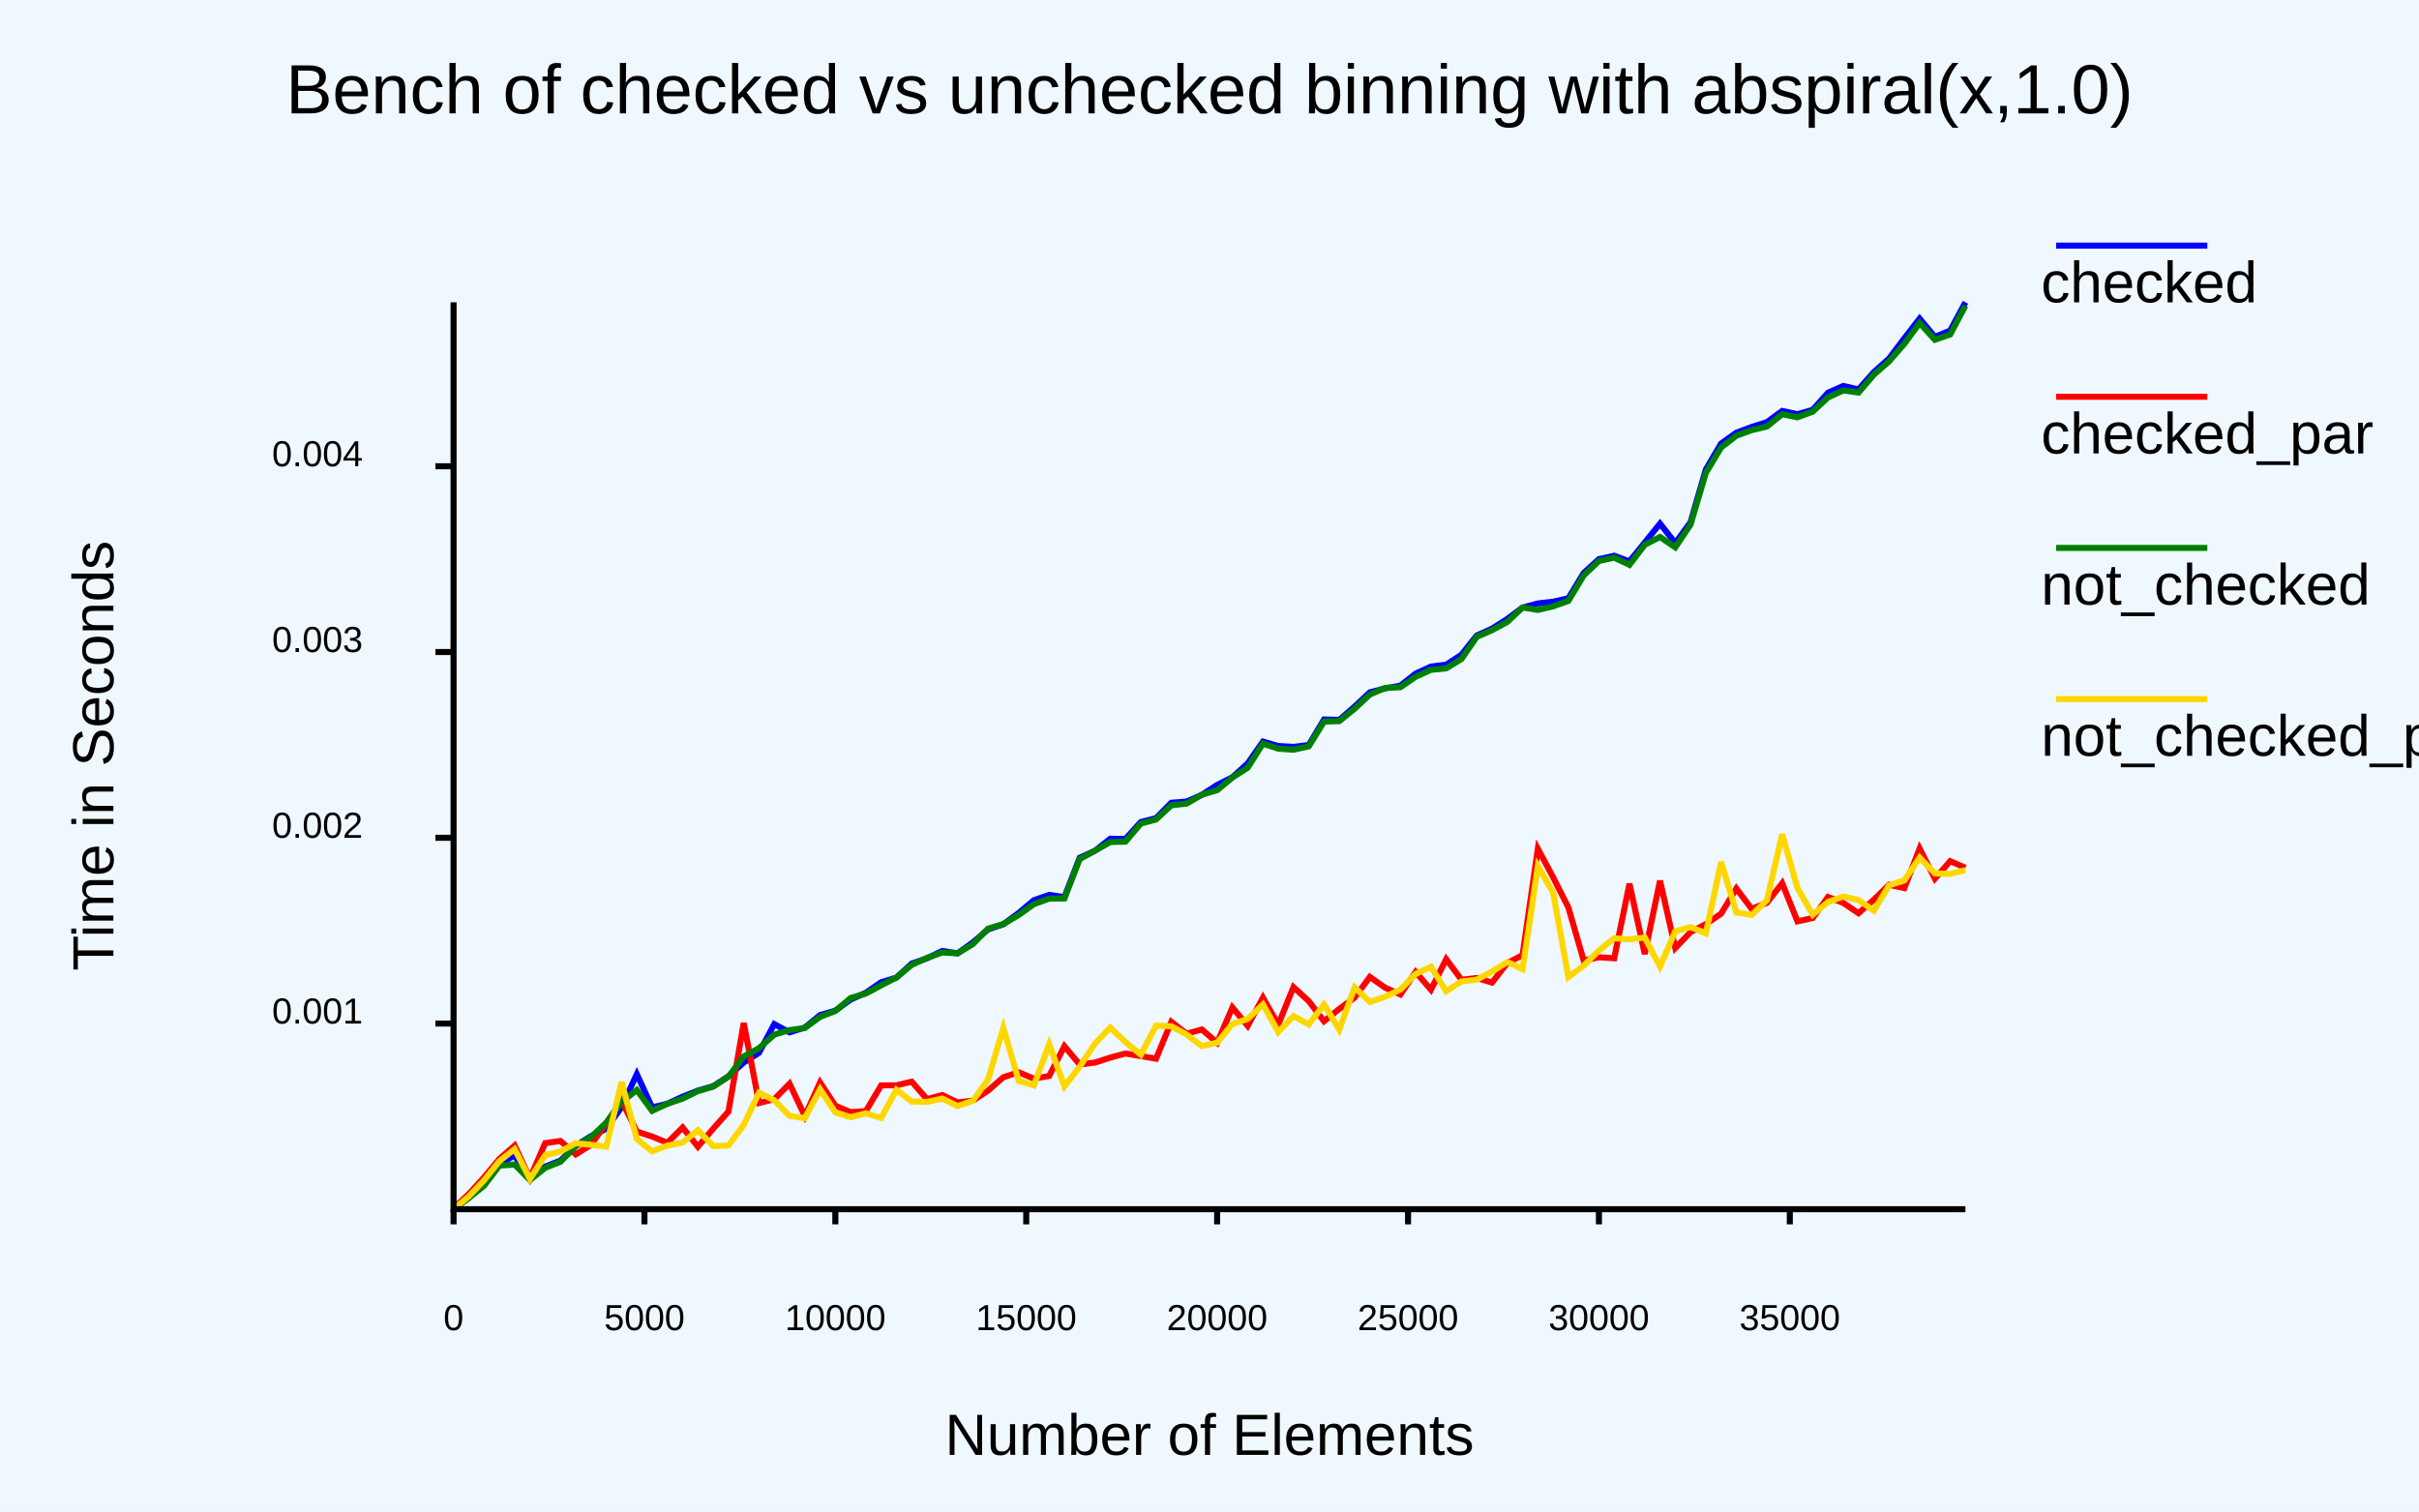
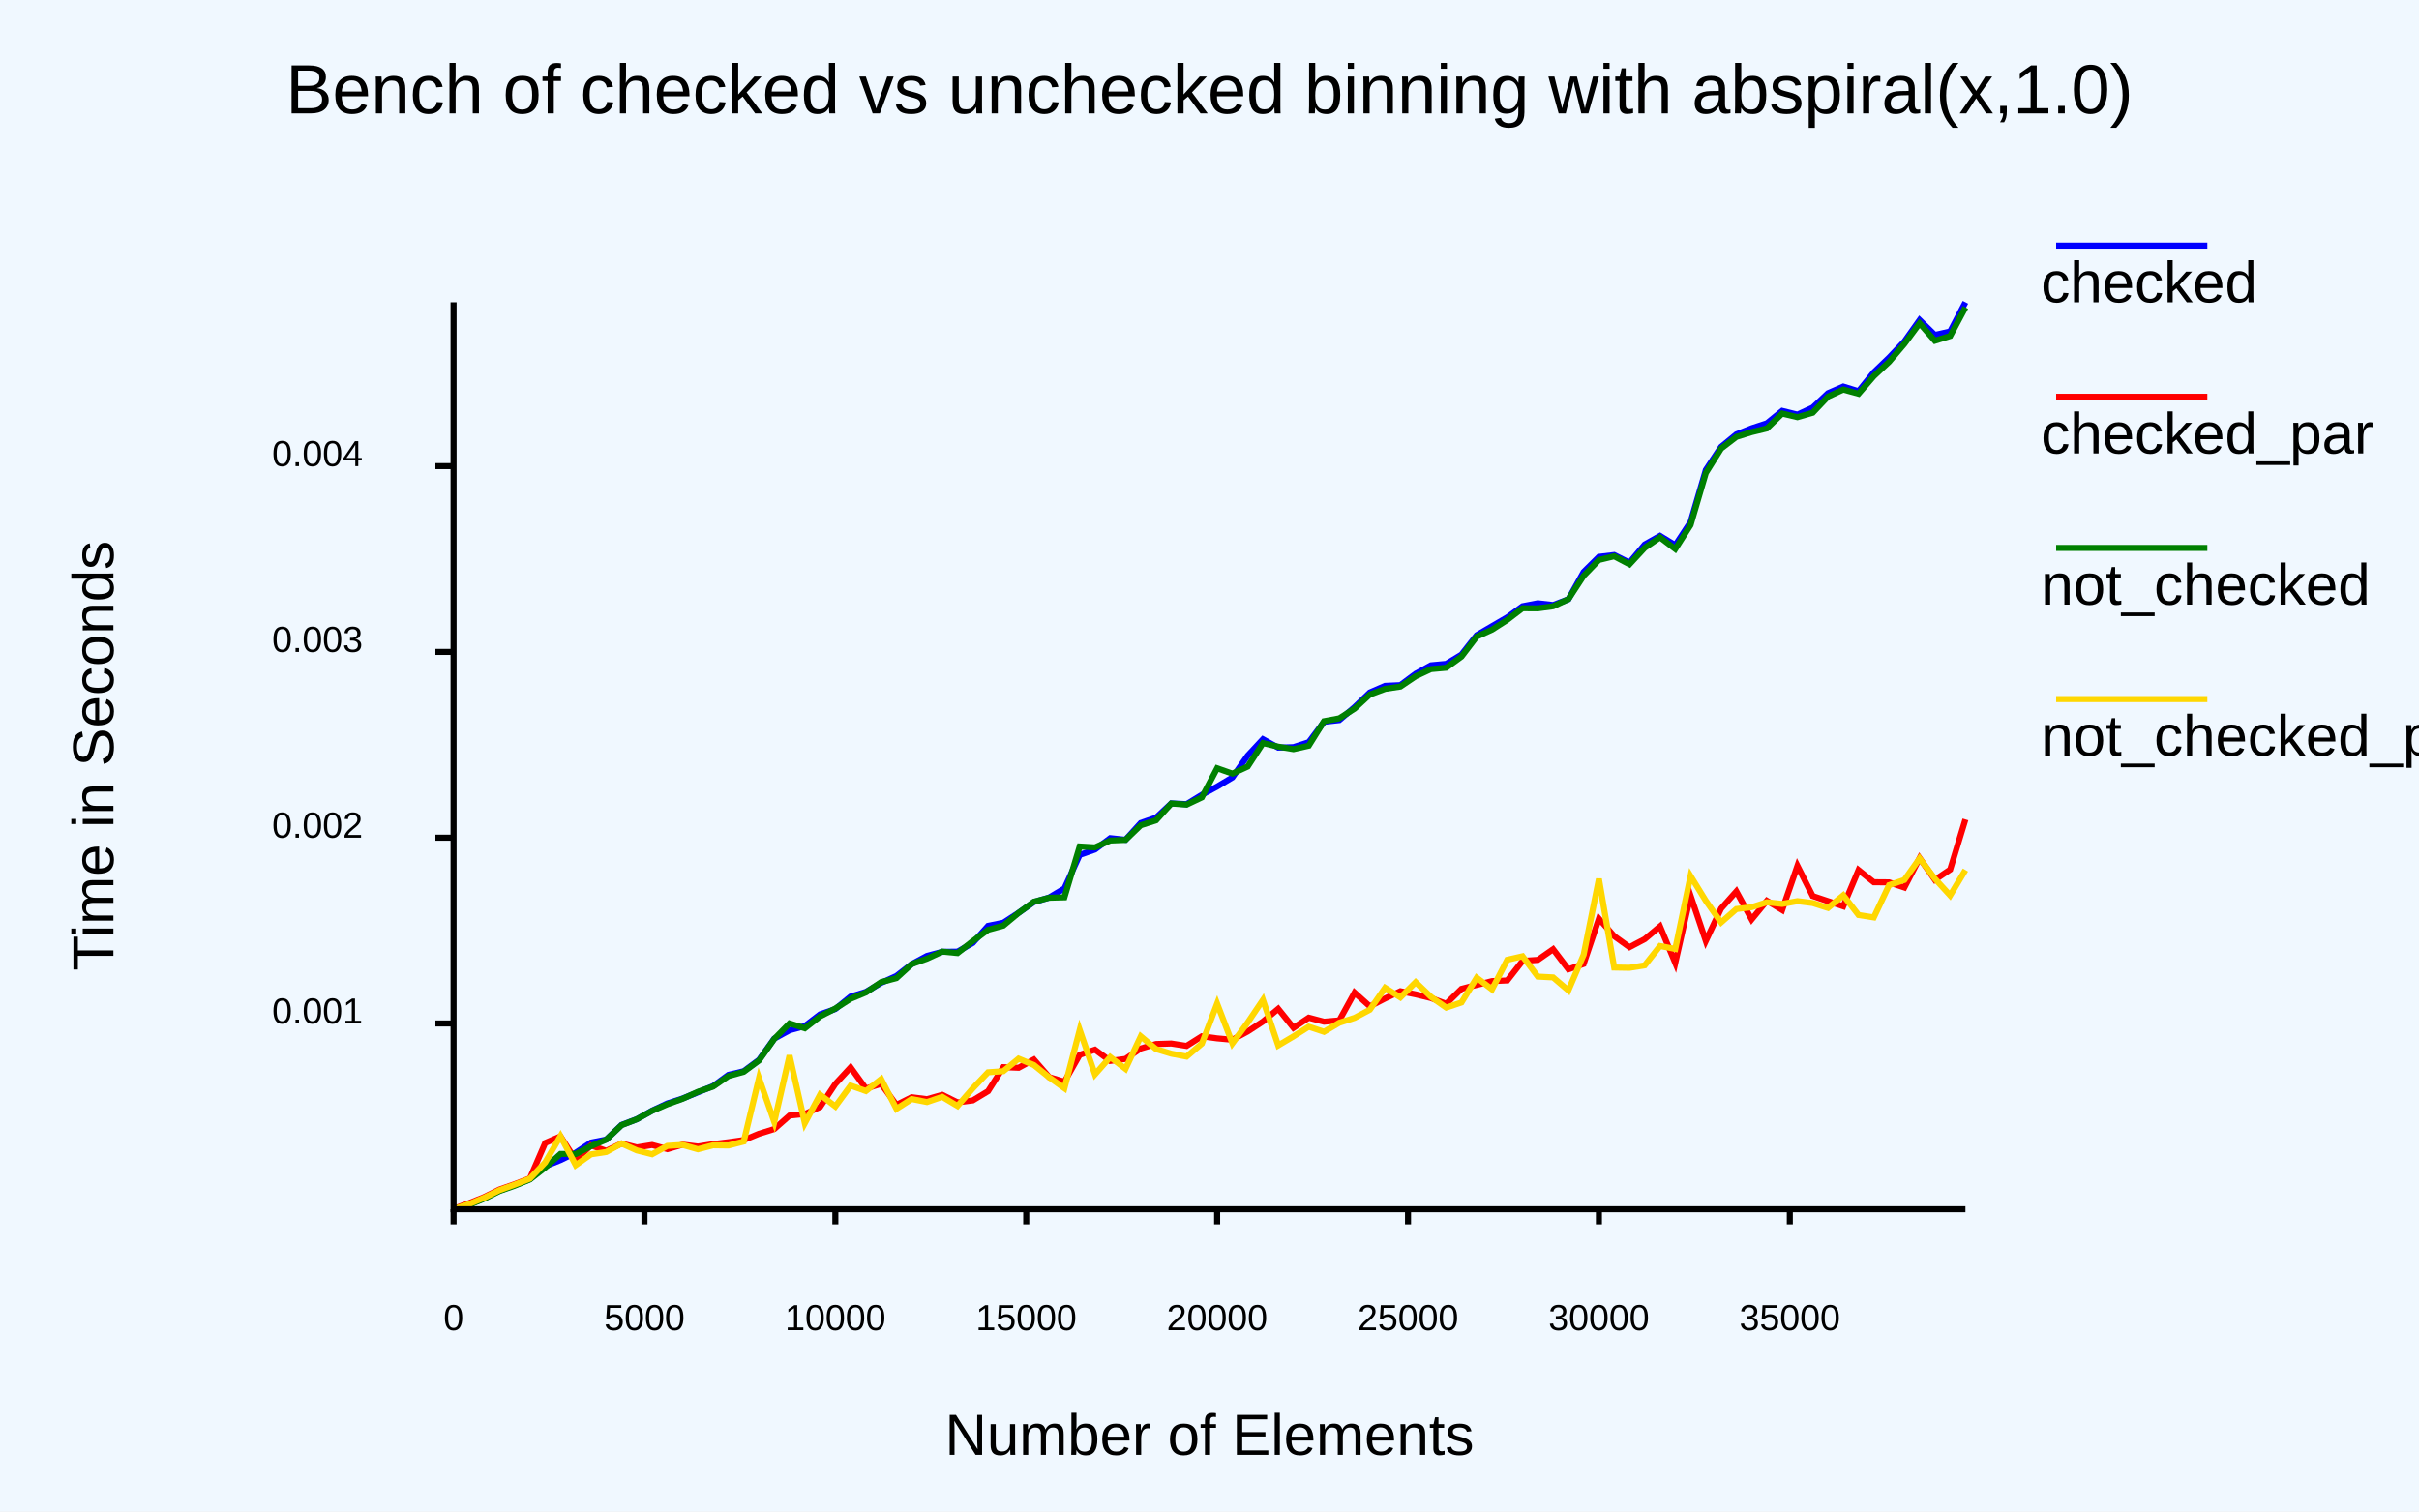
<svg xmlns="http://www.w3.org/2000/svg" class="poloto" height="500" viewBox="0 0 800 500" width="800">
  <rect class="poloto_background" fill="white" height="500" width="800" x="0" y="0" />
  <style>
.poloto {
font-family: "Arial";
stroke-width:2;
}
.poloto_text{fill: var(--poloto_fg_color,black);  }
.poloto_axis_lines{stroke: var(--poloto_fg_color,black);stoke-width:3;fill:none}
.poloto_background{fill: var(--poloto_bg_color,aliceblue); }
.poloto0stroke{stroke:  var(--poloto_color0,blue); }
.poloto1stroke{stroke:  var(--poloto_color1,red); }
.poloto2stroke{stroke:  var(--poloto_color2,green); }
.poloto3stroke{stroke:  var(--poloto_color3,gold); }
.poloto4stroke{stroke:  var(--poloto_color4,aqua); }
.poloto5stroke{stroke:  var(--poloto_color5,brown); }
.poloto6stroke{stroke:  var(--poloto_color6,lime); }
.poloto7stroke{stroke:  var(--poloto_color7,chocolate); }
.poloto0fill{fill:var(--poloto_color0,blue);}
.poloto1fill{fill:var(--poloto_color1,red);}
.poloto2fill{fill:var(--poloto_color2,green);}
.poloto3fill{fill:var(--poloto_color3,gold);}
.poloto4fill{fill:var(--poloto_color4,aqua);}
.poloto5fill{fill:var(--poloto_color5,brown);}
.poloto6fill{fill:var(--poloto_color6,lime);}
.poloto7fill{fill:var(--poloto_color7,chocolate);}
</style>
  <line class="poloto_axis_lines" stroke="black" x1="150" x2="150" y1="400" y2="405" />
  <text alignment-baseline="start" class="poloto_text" text-anchor="middle" x="150" y="440">
0
</text>
  <line class="poloto_axis_lines" stroke="black" x1="213.131" x2="213.131" y1="400" y2="405" />
  <text alignment-baseline="start" class="poloto_text" text-anchor="middle" x="213.131" y="440">
5000
</text>
  <line class="poloto_axis_lines" stroke="black" x1="276.263" x2="276.263" y1="400" y2="405" />
  <text alignment-baseline="start" class="poloto_text" text-anchor="middle" x="276.263" y="440">
10000
</text>
  <line class="poloto_axis_lines" stroke="black" x1="339.394" x2="339.394" y1="400" y2="405" />
  <text alignment-baseline="start" class="poloto_text" text-anchor="middle" x="339.394" y="440">
15000
</text>
  <line class="poloto_axis_lines" stroke="black" x1="402.525" x2="402.525" y1="400" y2="405" />
  <text alignment-baseline="start" class="poloto_text" text-anchor="middle" x="402.525" y="440">
20000
</text>
  <line class="poloto_axis_lines" stroke="black" x1="465.657" x2="465.657" y1="400" y2="405" />
  <text alignment-baseline="start" class="poloto_text" text-anchor="middle" x="465.657" y="440">
25000
</text>
  <line class="poloto_axis_lines" stroke="black" x1="528.788" x2="528.788" y1="400" y2="405" />
  <text alignment-baseline="start" class="poloto_text" text-anchor="middle" x="528.788" y="440">
30000
</text>
  <line class="poloto_axis_lines" stroke="black" x1="591.919" x2="591.919" y1="400" y2="405" />
  <text alignment-baseline="start" class="poloto_text" text-anchor="middle" x="591.919" y="440">
35000
</text>
-   <line class="poloto_axis_lines" stroke="black" x1="150" x2="144" y1="338.581" y2="338.581" />
-   <text alignment-baseline="middle" class="poloto_text" text-anchor="end" x="120" y="338.581">
+   <line class="poloto_axis_lines" stroke="black" x1="150" x2="144" y1="338.557" y2="338.557" />
+   <text alignment-baseline="middle" class="poloto_text" text-anchor="end" x="120" y="338.557">
0.001
</text>
-   <line class="poloto_axis_lines" stroke="black" x1="150" x2="144" y1="277.133" y2="277.133" />
-   <text alignment-baseline="middle" class="poloto_text" text-anchor="end" x="120" y="277.133">
+   <line class="poloto_axis_lines" stroke="black" x1="150" x2="144" y1="277.102" y2="277.102" />
+   <text alignment-baseline="middle" class="poloto_text" text-anchor="end" x="120" y="277.102">
0.002
</text>
-   <line class="poloto_axis_lines" stroke="black" x1="150" x2="144" y1="215.685" y2="215.685" />
-   <text alignment-baseline="middle" class="poloto_text" text-anchor="end" x="120" y="215.685">
+   <line class="poloto_axis_lines" stroke="black" x1="150" x2="144" y1="215.648" y2="215.648" />
+   <text alignment-baseline="middle" class="poloto_text" text-anchor="end" x="120" y="215.648">
0.003
</text>
-   <line class="poloto_axis_lines" stroke="black" x1="150" x2="144" y1="154.238" y2="154.238" />
-   <text alignment-baseline="middle" class="poloto_text" text-anchor="end" x="120" y="154.238">
+   <line class="poloto_axis_lines" stroke="black" x1="150" x2="144" y1="154.193" y2="154.193" />
+   <text alignment-baseline="middle" class="poloto_text" text-anchor="end" x="120" y="154.193">
0.004
</text>
  <text alignment-baseline="middle" class="poloto_text" font-size="large" text-anchor="start" x="675" y="100">
checked
</text>
  <line class="poloto0stroke" x1="680" x2="730" y1="81.25" y2="81.25" />
-   <polyline class="poloto0stroke" fill="none" points="150,399.924 155.05,396.149 160.101,391.297 165.152,384.88 170.202,382.301 175.253,389.842 180.303,385.899 185.354,383.925 190.404,378.99 195.455,375.818 200.505,373.376 205.556,366.226 210.606,355.32 215.657,366.335 220.707,365.097 225.758,362.763 230.808,360.766 235.859,359.316 240.909,356.037 245.96,351.477 251.01,348.258 256.061,338.775 261.111,341.479 266.162,339.912 271.212,335.782 276.263,334.305 281.313,330.656 286.364,328.378 291.414,324.909 296.465,323.389 301.515,318.744 306.566,317.01 311.616,314.561 316.667,315.358 321.717,311.753 326.768,307.447 331.818,305.725 336.869,302.032 341.919,297.776 346.97,296.026 352.02,296.763 357.071,283.737 362.121,281.432 367.172,277.446 372.222,277.509 377.273,271.925 382.323,270.631 387.374,265.542 392.424,265.141 397.475,262.92 402.525,259.647 407.576,257.107 412.626,252.535 417.677,245.316 422.727,246.775 427.778,247.068 432.828,246.443 437.879,238 442.929,238.129 447.98,233.746 453.03,229.02 458.081,227.707 463.131,226.805 468.182,222.834 473.232,220.492 478.283,219.867 483.333,216.569 488.384,210.226 493.434,207.939 498.485,204.738 503.535,200.979 508.586,199.618 513.636,199.026 518.687,197.91 523.737,189.554 528.788,184.966 533.838,183.838 538.889,185.705 543.939,179.477 548.99,173.205 554.04,179.648 559.091,172.754 564.141,155.316 569.192,146.712 574.242,143.123 579.293,141.241 584.343,139.64 589.394,135.931 594.444,137.024 599.495,135.555 604.545,129.909 609.596,127.667 614.646,128.824 619.697,123.104 624.747,118.601 629.798,111.904 634.848,105.392 639.899,111.45 644.949,109.362 650,100 " stroke="black" />
+   <polyline class="poloto0stroke" fill="none" points="150,399.957 155.05,398.482 160.101,396.378 165.152,393.861 170.202,392.032 175.253,390.068 180.303,385.797 185.354,383.743 190.404,381.307 195.455,377.955 200.505,376.964 205.556,372.118 210.606,370.22 215.657,367.378 220.707,365.007 225.758,363.36 230.808,361.319 235.859,359.25 240.909,355.556 245.96,354.34 251.01,350.6 256.061,343.559 261.111,340.797 266.162,339.409 271.212,335.542 276.263,333.772 281.313,329.658 286.364,328.111 291.414,325.114 296.465,322.839 301.515,318.912 306.566,316.21 311.616,314.857 316.667,314.797 321.717,311.913 326.768,306.271 331.818,305.232 336.869,301.946 341.919,298.388 346.97,296.901 352.02,293.891 357.071,282.791 362.121,281.02 367.172,277.256 372.222,277.792 377.273,272.236 382.323,270.481 387.374,265.751 392.424,266.006 397.475,262.916 402.525,260.19 407.576,257.171 412.626,249.959 417.677,244.534 422.727,247.31 427.778,247.154 432.828,245.514 437.879,238.775 442.929,238.197 447.98,233.908 453.03,229.065 458.081,226.871 463.131,226.639 468.182,222.877 473.232,220.078 478.283,219.604 483.333,216.547 488.384,210.101 493.434,207.146 498.485,204.201 503.535,200.531 508.586,199.552 513.636,200.133 518.687,198.227 523.737,189.19 528.788,184.197 533.838,183.593 538.889,186.129 543.939,180.113 548.99,177.255 554.04,180.342 559.091,172.7 564.141,155.472 569.192,147.825 574.242,143.684 579.293,141.671 584.343,140.019 589.394,135.914 594.444,137.156 599.495,134.824 604.545,130.073 609.596,127.871 614.646,129.426 619.697,123.156 624.747,118.3 629.798,112.978 634.848,105.872 639.899,110.807 644.949,109.651 650,100 " stroke="black" />
  <text alignment-baseline="middle" class="poloto_text" font-size="large" text-anchor="start" x="675" y="150">
checked_par
</text>
  <line class="poloto1stroke" x1="680" x2="730" y1="131.25" y2="131.25" />
-   <polyline class="poloto1stroke" fill="none" points="150,399.701 155.05,394.969 160.101,389.427 165.152,383.367 170.202,378.952 175.253,389.785 180.303,378.136 185.354,377.421 190.404,381.864 195.455,378.711 200.505,371.551 205.556,364.055 210.606,374.316 215.657,375.947 220.707,378.028 225.758,372.978 230.808,379.331 235.859,373.366 240.909,367.693 245.96,338.405 251.01,364.863 256.061,363.611 261.111,358.483 266.162,369.166 271.212,358.074 276.263,365.78 281.313,367.882 286.364,367.532 291.414,359.032 296.465,359.02 301.515,357.807 306.566,363.588 311.616,362.23 316.667,364.658 321.717,364.098 326.768,360.776 331.818,356.346 336.869,354.687 341.919,356.818 346.97,355.934 352.02,346.087 357.071,352.135 362.121,351.482 367.172,349.85 372.222,348.491 377.273,349.356 382.323,350.214 387.374,337.995 392.424,341.936 397.475,340.537 402.525,344.924 407.576,333.259 412.626,339.341 417.677,330.012 422.727,338.954 427.778,326.532 432.828,331.164 437.879,337.814 442.929,333.732 447.98,330.004 453.03,323.165 458.081,326.722 463.131,328.96 468.182,321.514 473.232,327.402 478.283,317.292 483.333,324.096 488.384,323.523 493.434,325.025 498.485,318.567 503.535,315.928 508.586,280.748 513.636,290.194 518.687,300.195 523.737,317.699 528.788,316.658 533.838,316.986 538.889,292.319 543.939,315.585 548.99,291.341 554.04,313.61 559.091,308.327 564.141,305.692 569.192,302.239 574.242,293.919 579.293,300.638 584.343,298.636 589.394,292.171 594.444,304.77 599.495,303.672 604.545,296.704 609.596,298.685 614.646,302.084 619.697,297.616 624.747,292.685 629.798,293.782 634.848,280.67 639.899,290.672 644.949,284.859 650,287.056 " stroke="black" />
+   <polyline class="poloto1stroke" fill="none" points="150,399.868 155.05,398.01 160.101,395.986 165.152,393.476 170.202,391.714 175.253,389.782 180.303,378.087 185.354,375.901 190.404,383.745 195.455,378.88 200.505,380.683 205.556,378.268 210.606,379.567 215.657,378.759 220.707,380.119 225.758,378.64 230.808,379.275 235.859,378.464 240.909,377.834 245.96,377.12 251.01,375.04 256.061,373.467 261.111,369.013 266.162,368.499 271.212,366.179 276.263,358.546 281.313,353.082 286.364,360.091 291.414,358.528 296.465,365.5 301.515,362.955 306.566,363.601 311.616,362.166 316.667,364.659 321.717,364.009 326.768,360.959 331.818,353.012 336.869,353.209 341.919,350.485 346.97,356.303 352.02,357.841 357.071,348.938 362.121,347.229 367.172,350.949 372.222,350.286 377.273,346.832 382.323,345.354 387.374,345.193 392.424,345.984 397.475,342.799 402.525,343.481 407.576,343.935 412.626,341.207 417.677,337.918 422.727,333.715 427.778,339.995 432.828,336.648 437.879,337.976 442.929,337.541 447.98,328.355 453.03,332.89 458.081,330.285 463.131,327.891 468.182,328.925 473.232,330.141 478.283,332.061 483.333,327.108 488.384,325.796 493.434,324.55 498.485,324.326 503.535,317.87 508.586,317.523 513.636,313.995 518.687,320.64 523.737,318.857 528.788,303.878 533.838,309.674 538.889,313.317 543.939,310.663 548.99,306.434 554.04,318.549 559.091,296.266 564.141,311.26 569.192,300.545 574.242,294.87 579.293,304.137 584.343,297.974 589.394,301.024 594.444,286.409 599.495,296.407 604.545,298.098 609.596,299.796 614.646,287.802 619.697,291.836 624.747,291.878 629.798,293.582 634.848,283.853 639.899,291.039 644.949,287.647 650,271.053 " stroke="black" />
  <text alignment-baseline="middle" class="poloto_text" font-size="large" text-anchor="start" x="675" y="200">
not_checked
</text>
  <line class="poloto2stroke" x1="680" x2="730" y1="181.25" y2="181.25" />
-   <polyline class="poloto2stroke" fill="none" points="150,400 155.05,396.313 160.101,392.218 165.152,385.588 170.202,385.217 175.253,390.341 180.303,386.306 185.354,384.304 190.404,379.176 195.455,376.114 200.505,371.383 205.556,364.575 210.606,360.582 215.657,367.449 220.707,365.124 225.758,363.414 230.808,360.924 235.859,359.459 240.909,356.164 245.96,349.459 251.01,346.723 256.061,342.256 261.111,340.749 266.162,340.065 271.212,336.385 276.263,334.414 281.313,330.135 286.364,328.647 291.414,325.938 296.465,323.348 301.515,319.173 306.566,316.851 311.616,315.064 316.667,315.365 321.717,312.33 326.768,307.193 331.818,305.674 336.869,302.696 341.919,299.088 346.97,297.254 352.02,297.206 357.071,284.167 362.121,281.41 367.172,278.55 372.222,278.401 377.273,272.446 382.323,271.073 387.374,266.372 392.424,265.833 397.475,262.889 402.525,261.398 407.576,257.19 412.626,253.957 417.677,245.984 422.727,247.659 427.778,248.002 432.828,246.888 437.879,238.695 442.929,238.543 447.98,234.445 453.03,229.752 458.081,227.555 463.131,227.333 468.182,223.873 473.232,221.577 478.283,221.083 483.333,217.994 488.384,210.663 493.434,208.469 498.485,205.738 503.535,200.956 508.586,201.763 513.636,200.574 518.687,198.772 523.737,190.366 528.788,185.569 533.838,184.471 538.889,186.855 543.939,180.214 548.99,177.626 554.04,181.057 559.091,173.543 564.141,156.44 569.192,148.037 574.242,144.134 579.293,142.292 584.343,141.09 589.394,137.024 594.444,138.032 599.495,136.184 604.545,131.468 609.596,129.159 614.646,129.859 619.697,123.973 624.747,119.532 629.798,113.729 634.848,106.863 639.899,112.395 644.949,110.656 650,101.152 " stroke="black" />
+   <polyline class="poloto2stroke" fill="none" points="150,400 155.05,398.586 160.101,396.531 165.152,393.988 170.202,392.221 175.253,390.152 180.303,386.226 185.354,381.708 190.404,381.746 195.455,379.129 200.505,376.982 205.556,372.186 210.606,370.245 215.657,367.446 220.707,365.279 225.758,363.452 230.808,361.166 235.859,359.411 240.909,355.948 245.96,354.54 251.01,350.809 256.061,343.659 261.111,338.54 266.162,340.137 271.212,336.211 276.263,333.609 281.313,330.395 286.364,328.296 291.414,324.877 296.465,323.553 301.515,318.921 306.566,317.113 311.616,314.788 316.667,315.27 321.717,311.308 326.768,307.566 331.818,306.189 336.869,301.974 341.919,298.29 346.97,296.967 352.02,296.832 357.071,280.009 362.121,280.313 367.172,278.036 372.222,277.831 377.273,272.981 382.323,271.363 387.374,265.785 392.424,266.169 397.475,263.776 402.525,254.137 407.576,255.906 412.626,253.58 417.677,245.807 422.727,246.992 427.778,247.82 432.828,246.678 437.879,238.565 442.929,237.622 447.98,234.407 453.03,229.733 458.081,227.872 463.131,227.113 468.182,223.7 473.232,221.335 478.283,220.885 483.333,217.197 488.384,210.58 493.434,208.288 498.485,205.049 503.535,201.196 508.586,201.231 513.636,200.542 518.687,198.195 523.737,190.464 528.788,185.222 533.838,184.003 538.889,186.666 543.939,181.204 548.99,177.756 554.04,181.6 559.091,173.679 564.141,156.465 569.192,148.388 574.242,144.509 579.293,142.941 584.343,141.719 589.394,136.799 594.444,137.994 599.495,136.533 604.545,131.196 609.596,128.865 614.646,130.253 619.697,124.416 624.747,119.698 629.798,113.76 634.848,106.938 639.899,112.716 644.949,111.153 650,101.705 " stroke="black" />
  <text alignment-baseline="middle" class="poloto_text" font-size="large" text-anchor="start" x="675" y="250">
not_checked_par
</text>
  <line class="poloto3stroke" x1="680" x2="730" y1="231.25" y2="231.25" />
-   <polyline class="poloto3stroke" fill="none" points="150,400 155.05,395.733 160.101,390.391 165.152,384.096 170.202,380.112 175.253,389.962 180.303,382.152 185.354,380.902 190.404,378.161 195.455,378.702 200.505,379.282 205.556,357.897 210.606,376.783 215.657,380.853 220.707,378.973 225.758,377.939 230.808,373.863 235.859,379.118 240.909,378.929 245.96,372.099 251.01,361.464 256.061,363.959 261.111,369.161 266.162,369.877 271.212,360.304 276.263,367.979 281.313,369.554 286.364,368.28 291.414,369.824 296.465,360.495 301.515,364.356 306.566,364.528 311.616,363.404 316.667,365.884 321.717,364.164 326.768,357.106 331.818,339.953 336.869,357.497 341.919,359.044 346.97,345.398 352.02,359.385 357.071,352.839 362.121,345.209 367.172,339.896 372.222,344.697 377.273,348.881 382.323,339.296 387.374,339.483 392.424,342.2 397.475,346.055 402.525,344.891 407.576,338.731 412.626,337.056 417.677,332.249 422.727,341.363 427.778,336.092 432.828,338.859 437.879,332.268 442.929,340.598 447.98,326.606 453.03,331.447 458.081,329.722 463.131,327.345 468.182,322.16 473.232,319.785 478.283,327.895 483.333,324.649 488.384,324.066 493.434,321.39 498.485,318.243 503.535,320.55 508.586,286.522 513.636,295.258 518.687,323.252 523.737,319.41 528.788,314.404 533.838,310.344 538.889,310.75 543.939,310.138 548.99,319.732 554.04,308.047 559.091,306.672 564.141,308.758 569.192,285.144 574.242,301.831 579.293,302.661 584.343,297.79 589.394,275.961 594.444,293.747 599.495,302.571 604.545,298.383 609.596,296.56 614.646,297.739 619.697,301.237 624.747,292.87 629.798,291.208 634.848,283.67 639.899,288.927 644.949,289.077 650,287.827 " stroke="black" />
+   <polyline class="poloto3stroke" fill="none" points="150,399.999 155.05,398.317 160.101,396.203 165.152,393.692 170.202,391.871 175.253,389.88 180.303,384.52 185.354,375.816 190.404,385.423 195.455,381.836 200.505,381.061 205.556,378.265 210.606,380.536 215.657,381.808 220.707,379.054 225.758,378.731 230.808,380.164 235.859,378.846 240.909,378.912 245.96,377.614 251.01,356.604 256.061,371.148 261.111,349.145 266.162,371.547 271.212,362.093 276.263,365.993 281.313,359.103 286.364,360.902 291.414,356.946 296.465,366.796 301.515,363.558 306.566,364.547 311.616,362.829 316.667,365.845 321.717,360.012 326.768,354.702 331.818,354.351 336.869,350.203 341.919,352.298 346.97,356.368 352.02,359.985 357.071,340.676 362.121,355.392 367.172,349.678 372.222,353.571 377.273,342.808 382.323,347.026 387.374,348.552 392.424,349.512 397.475,345.235 402.525,331.995 407.576,345.132 412.626,338.256 417.677,330.772 422.727,345.819 427.778,342.816 432.828,339.624 437.879,341.304 442.929,338.316 447.98,336.704 453.03,334.013 458.081,326.748 463.131,329.943 468.182,324.909 473.232,329.742 478.283,333.307 483.333,331.615 488.384,323.411 493.434,327.274 498.485,317.485 503.535,316.329 508.586,323.053 513.636,323.317 518.687,327.625 523.737,315.816 528.788,290.714 533.838,320.05 538.889,320.136 543.939,319.322 548.99,312.932 554.04,313.906 559.091,289.765 564.141,297.972 569.192,305.134 574.242,300.705 579.293,300.089 584.343,298.465 589.394,299.014 594.444,298.096 599.495,298.725 604.545,300.34 609.596,296.157 614.646,302.679 619.697,303.475 624.747,292.792 629.798,291.077 634.848,283.954 639.899,290.667 644.949,296.201 650,287.792 " stroke="black" />
  <text alignment-baseline="start" class="poloto_text" font-size="x-large" text-anchor="middle" x="400" y="37.5">
Bench of checked vs unchecked binning with abspiral(x,1.0)
</text>
  <text alignment-baseline="start" class="poloto_text" font-size="large" text-anchor="middle" x="400" y="481.25">
Number of Elements
</text>
  <text alignment-baseline="start" class="poloto_text" font-size="large" text-anchor="middle" transform="rotate(-90,37.5,250)" x="37.5" y="250">
Time in Seconds
</text>
  <path class="poloto_axis_lines" d="M150,100 L150,400 L650,400" stroke="black" />
</svg>
